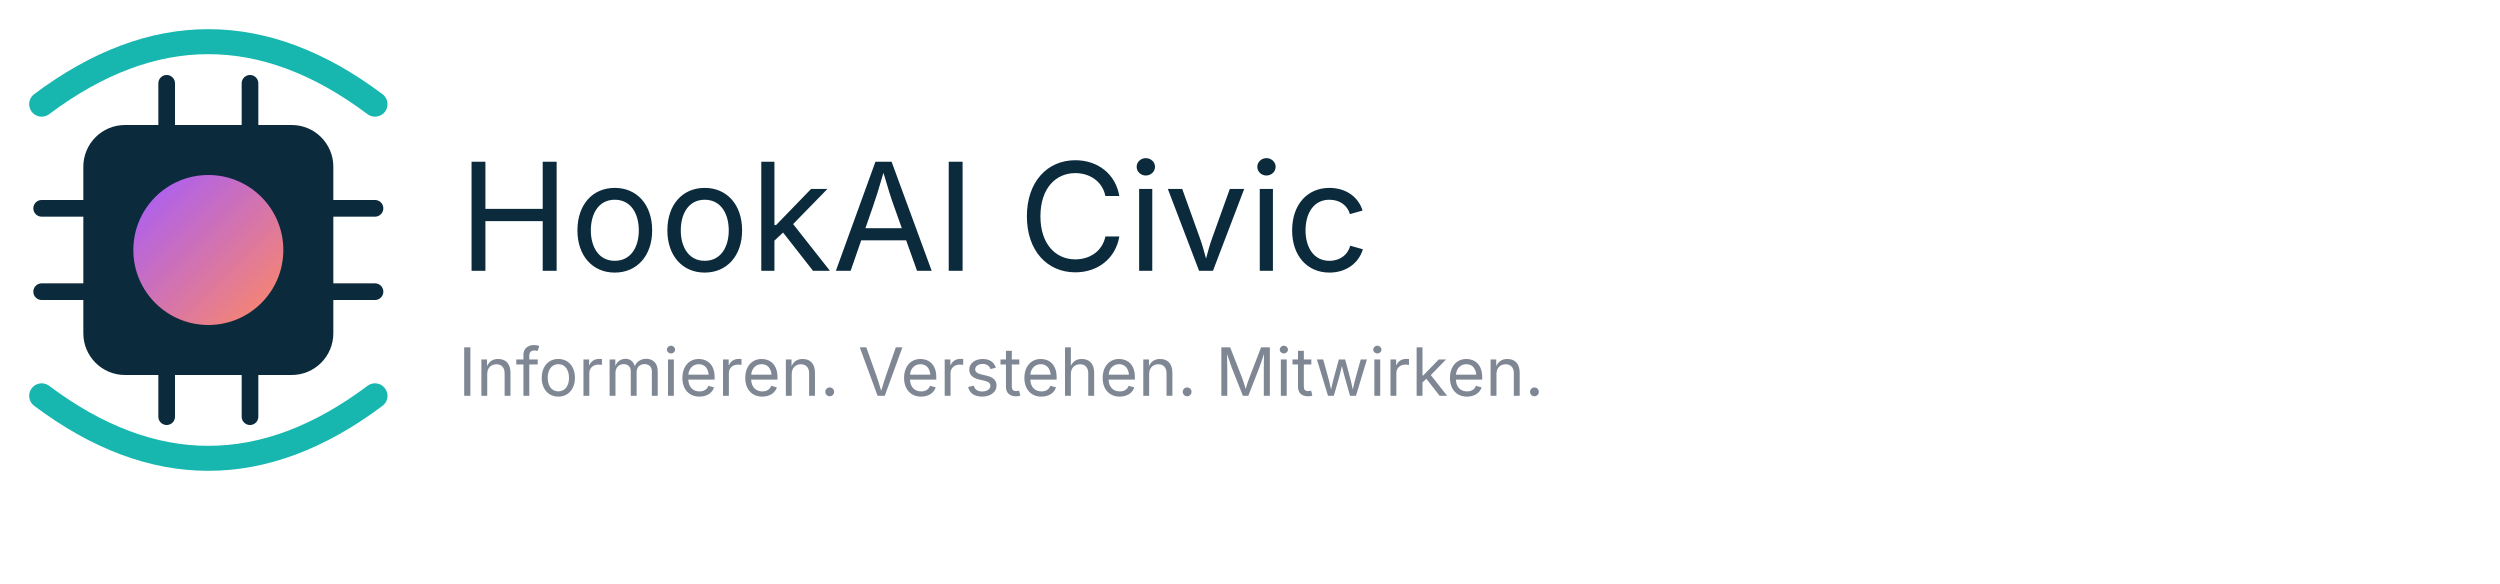
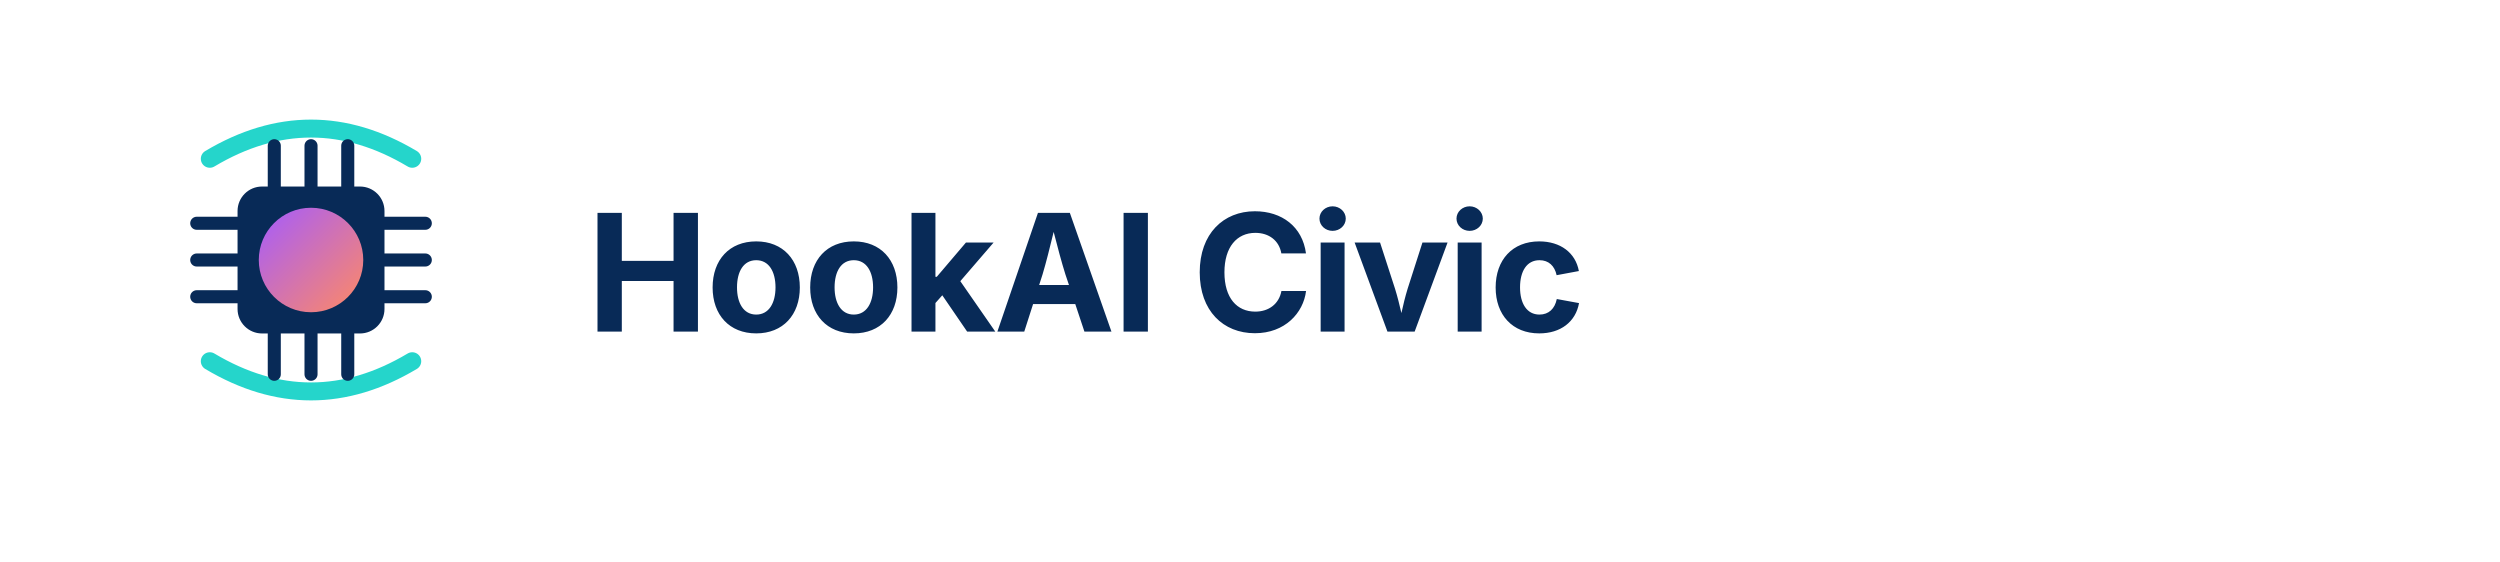
- <svg xmlns="http://www.w3.org/2000/svg" width="600" height="140" viewBox="0 0 600 140">
+ <svg xmlns="http://www.w3.org/2000/svg" width="980" height="220" viewBox="0 0 980 220">
  <defs>
    <linearGradient id="coreGradient" x1="0%" y1="0%" x2="100%" y2="100%">
      <stop offset="0%" stop-color="#A45BFF" />
      <stop offset="100%" stop-color="#FF8A63" />
    </linearGradient>
  </defs>
-   <rect x="20" y="30" width="60" height="60" rx="10" fill="#0B2A3C" />
-   <g stroke="#0B2A3C" stroke-width="4" stroke-linecap="round">
-     <line x1="10" y1="50" x2="20" y2="50" />
-     <line x1="10" y1="70" x2="20" y2="70" />
-     <line x1="80" y1="50" x2="90" y2="50" />
-     <line x1="80" y1="70" x2="90" y2="70" />
-     <line x1="40" y1="20" x2="40" y2="30" />
-     <line x1="60" y1="20" x2="60" y2="30" />
-     <line x1="40" y1="90" x2="40" y2="100" />
-     <line x1="60" y1="90" x2="60" y2="100" />
+   <g transform="translate(40 20) scale(0.32)">
+     <path d="M132 132 Q256 58 380 132" stroke="#25D5CB" stroke-width="22" fill="none" stroke-linecap="round" />
+     <path d="M132 380 Q256 454 380 380" stroke="#25D5CB" stroke-width="22" fill="none" stroke-linecap="round" />
+     <rect x="166" y="166" width="180" height="180" rx="30" fill="#082A57" />
+     <g stroke="#082A57" stroke-width="16" stroke-linecap="round">
+       <line x1="116" y1="211" x2="166" y2="211" />
+       <line x1="116" y1="256" x2="166" y2="256" />
+       <line x1="116" y1="301" x2="166" y2="301" />
+       <line x1="346" y1="211" x2="396" y2="211" />
+       <line x1="346" y1="256" x2="396" y2="256" />
+       <line x1="346" y1="301" x2="396" y2="301" />
+       <line x1="211" y1="116" x2="211" y2="166" />
+       <line x1="256" y1="116" x2="256" y2="166" />
+       <line x1="301" y1="116" x2="301" y2="166" />
+       <line x1="211" y1="346" x2="211" y2="396" />
+       <line x1="256" y1="346" x2="256" y2="396" />
+       <line x1="301" y1="346" x2="301" y2="396" />
+     </g>
+     <circle cx="256" cy="256" r="64" fill="url(#coreGradient)" />
  </g>
-   <circle cx="50" cy="60" r="18" fill="url(#coreGradient)" />
-   <path d="M10 25 Q50 -5 90 25" stroke="#17B7B0" stroke-width="6" fill="none" stroke-linecap="round" />
-   <path d="M10 95 Q50 125 90 95" stroke="#17B7B0" stroke-width="6" fill="none" stroke-linecap="round" />
-   <text x="110" y="65" font-family="Inter, Arial, sans-serif" font-size="36" fill="#0B2A3C">
+   <text x="230" y="130" font-family="Inter, Arial, sans-serif" font-size="64" font-weight="700" letter-spacing="-1" fill="#082A57">
    HookAI Civic
  </text>
-   <text x="110" y="95" font-family="Inter, Arial, sans-serif" font-size="16" fill="#7E8793">
-     Informieren. Verstehen. Mitwirken.
-   </text>
</svg>
